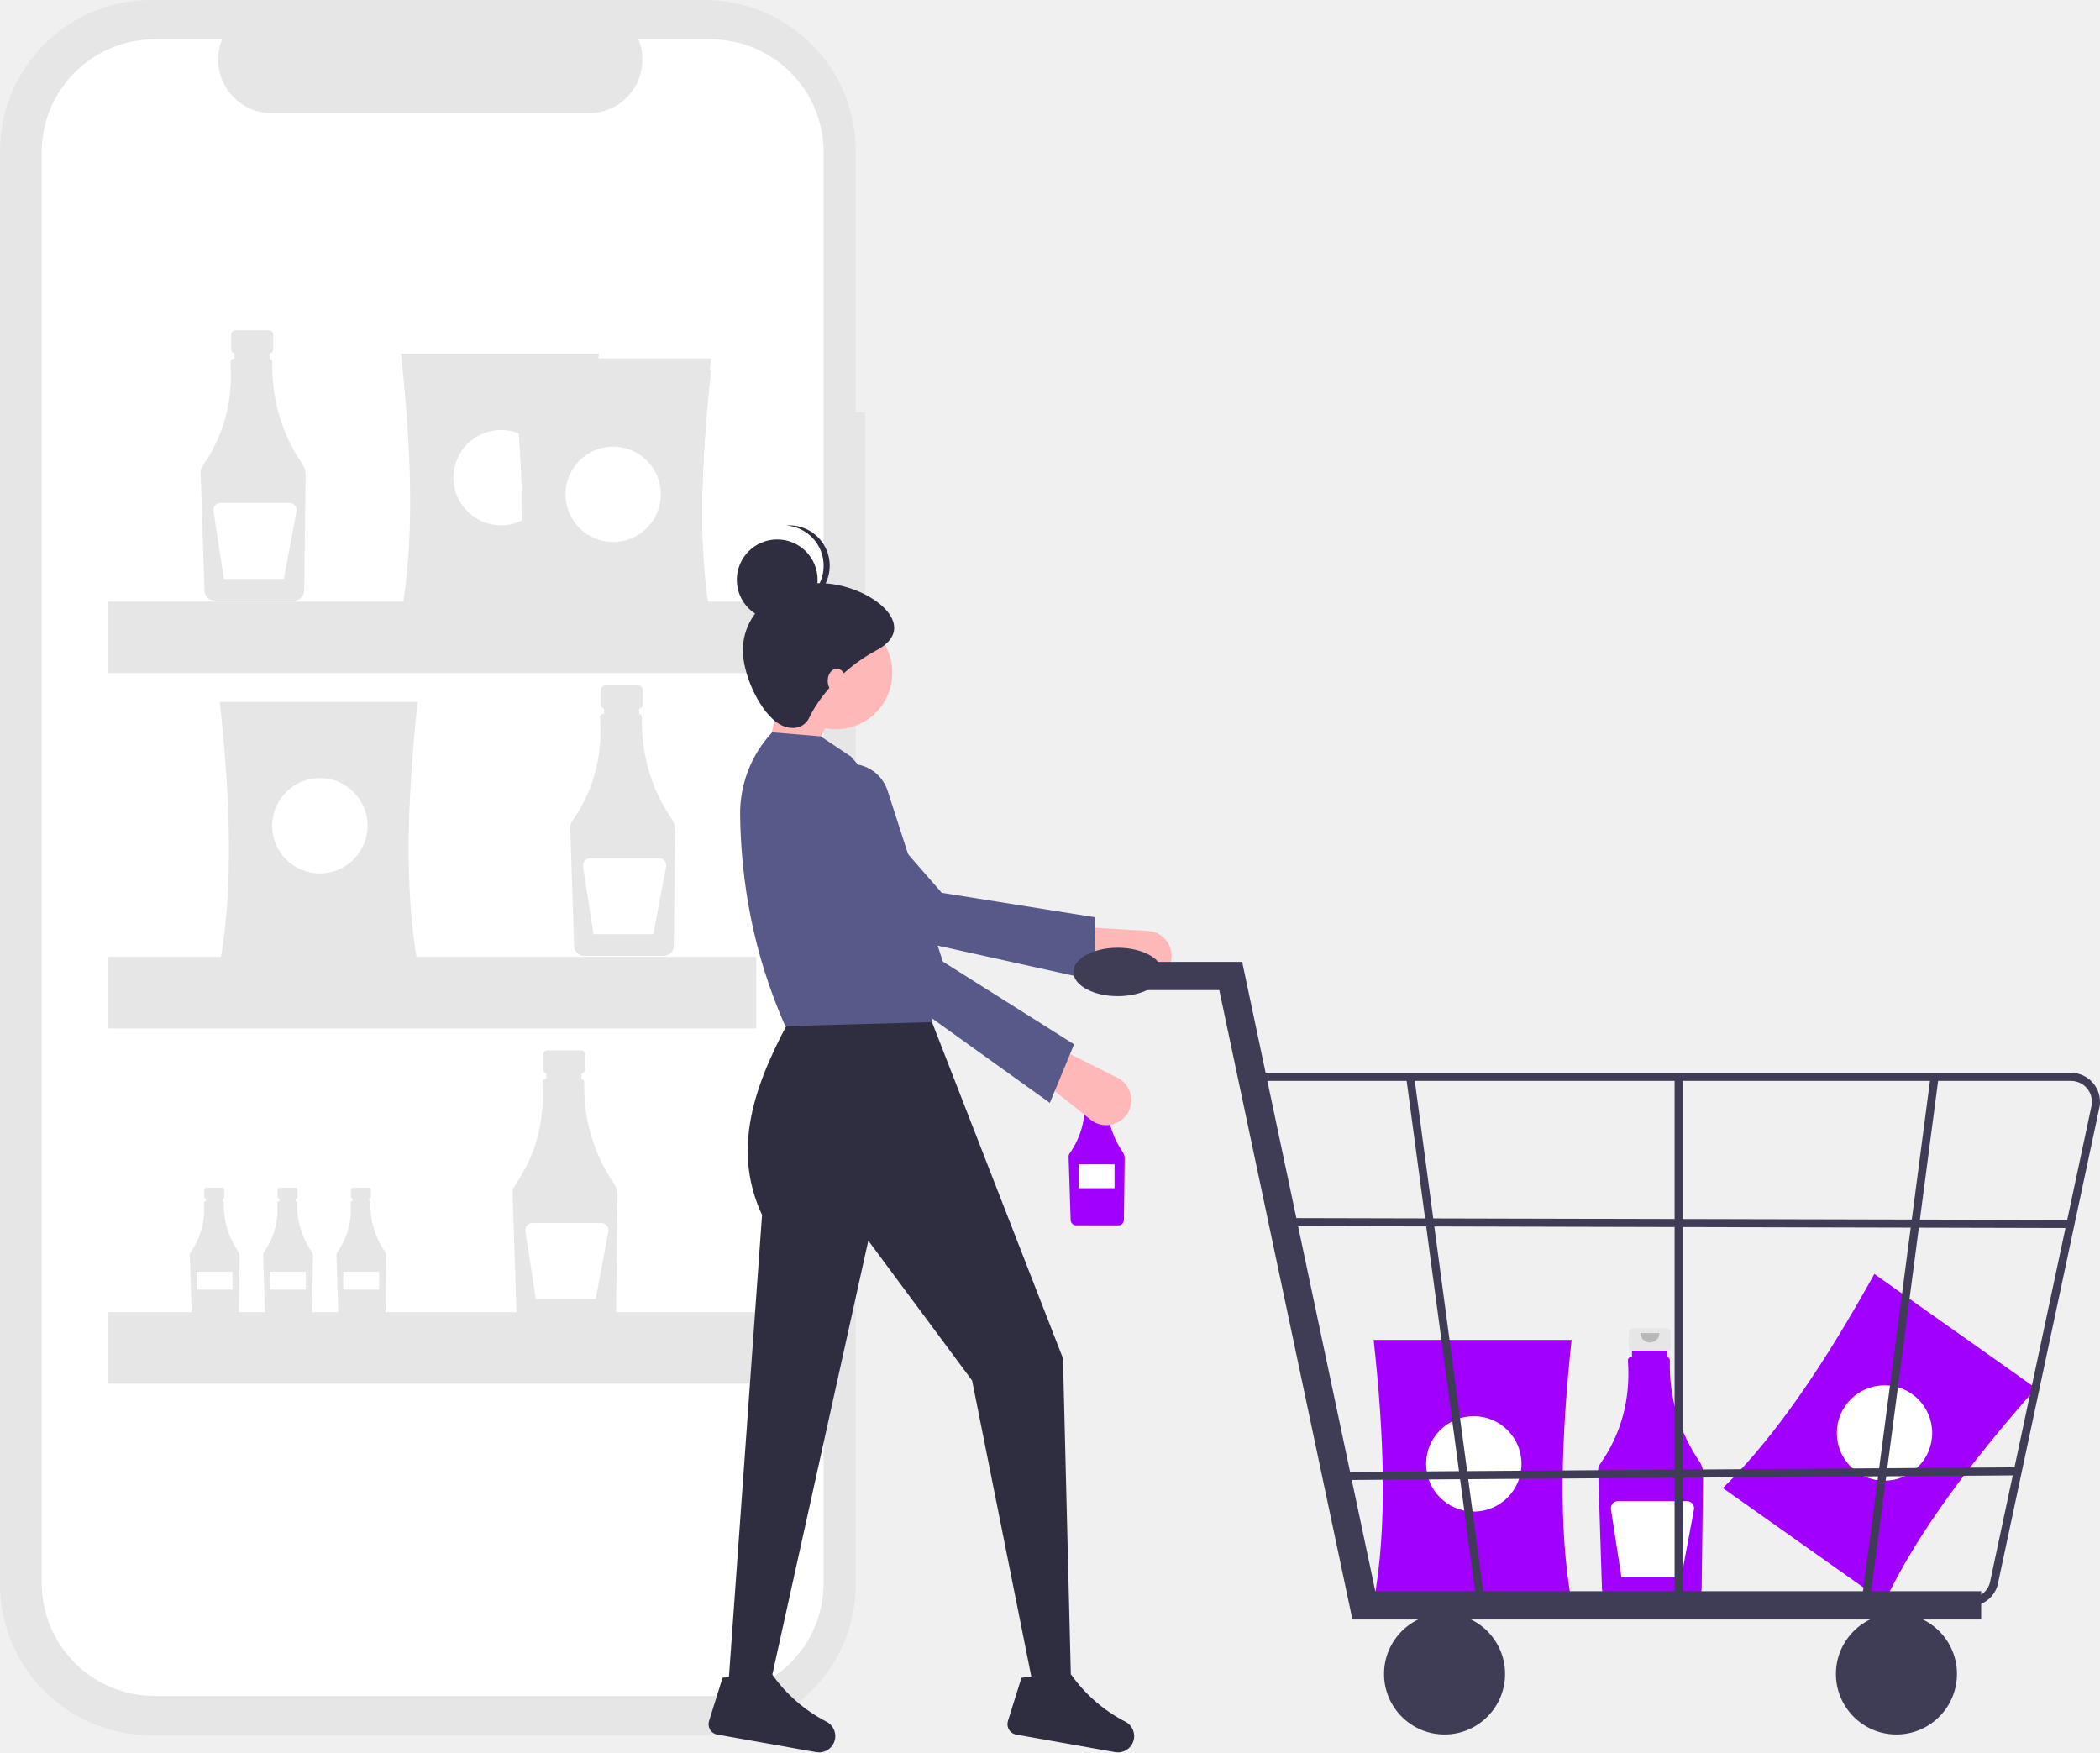
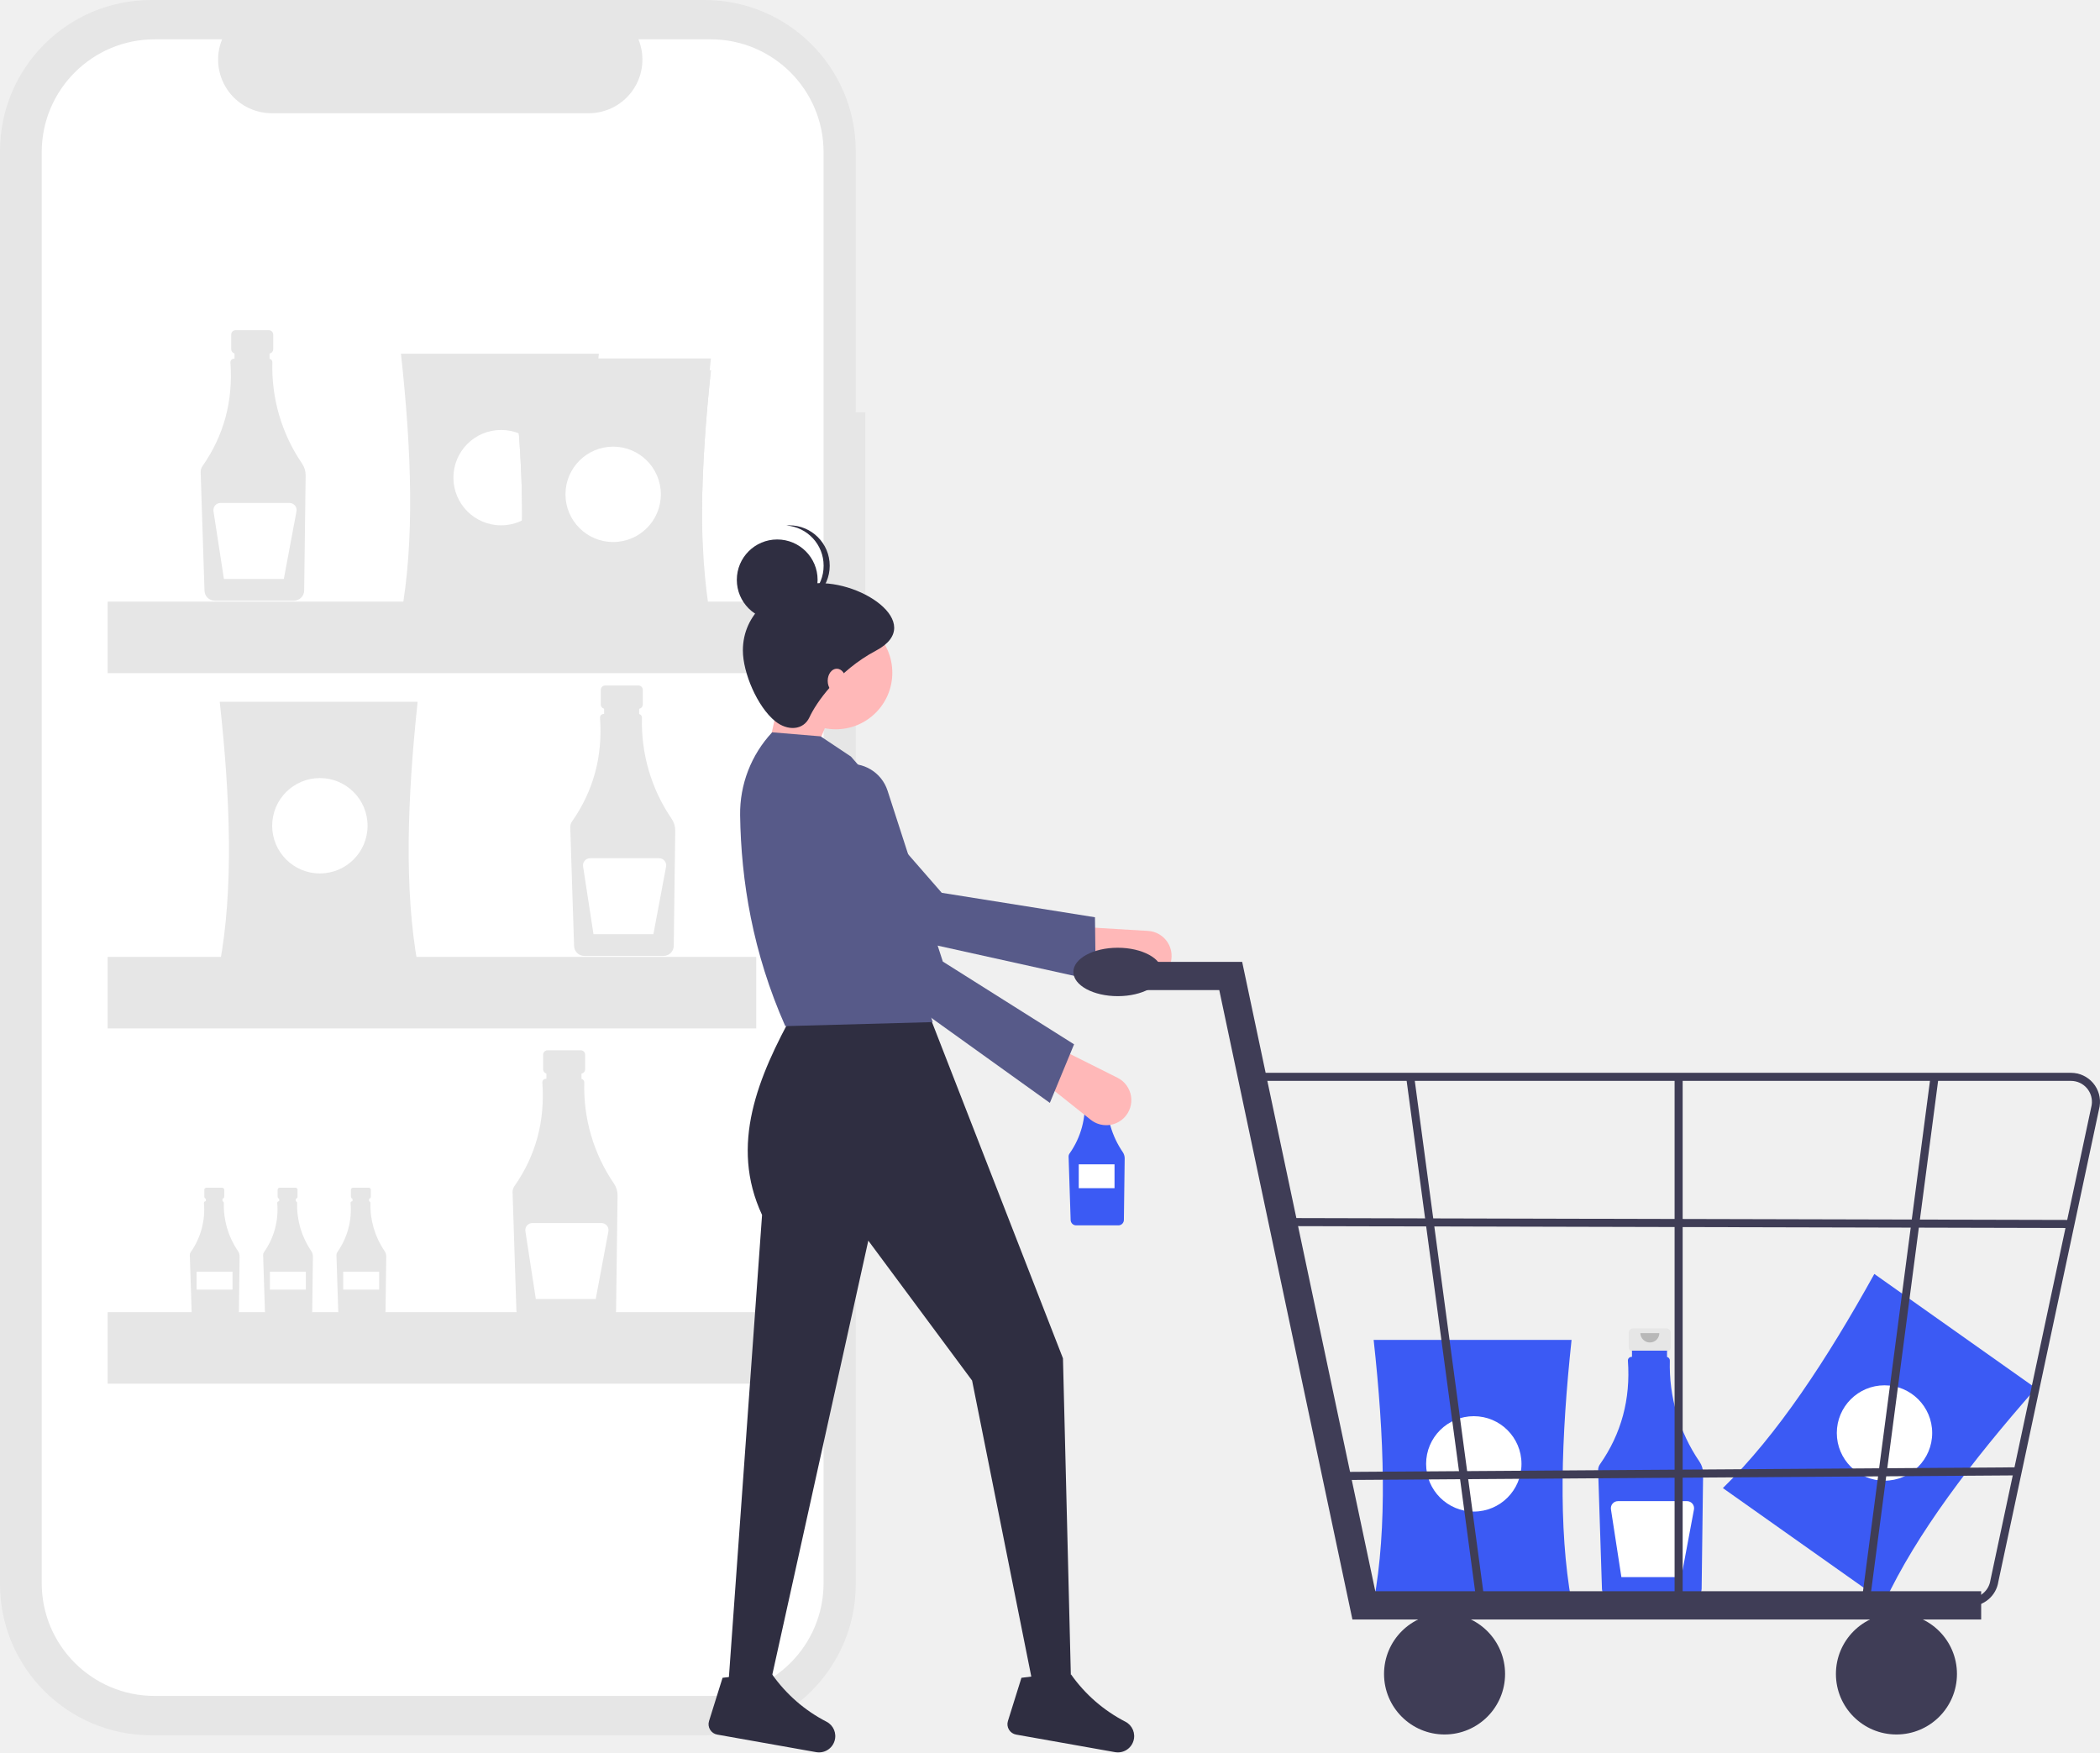
<svg xmlns="http://www.w3.org/2000/svg" id="b0613604-cb64-4fd5-a4c3-be829c572cfc" data-name="Layer 1" width="888" height="741.048" viewBox="0 0 888 741.048">
  <path d="M521.896,253.856H517.864v-110.453a63.927,63.927,0,0,0-63.927-63.927H219.927A63.927,63.927,0,0,0,156,143.403V749.357A63.927,63.927,0,0,0,219.927,813.284H453.937a63.927,63.927,0,0,0,63.927-63.927V332.478h4.032Z" transform="translate(-156 -79.47583)" fill="#e6e6e6" />
  <path d="M456.516,96.107h-30.546a22.681,22.681,0,0,1-21,31.247H270.91a22.681,22.681,0,0,1-21-31.247h-28.53a47.74,47.74,0,0,0-47.74,47.74V748.912a47.74,47.74,0,0,0,47.74,47.74H456.516a47.74,47.74,0,0,0,47.74-47.74V143.848A47.74,47.74,0,0,0,456.516,96.107Z" transform="translate(-156 -79.47583)" fill="#fff" />
  <path d="M269.672,219.111H255.633a1.861,1.861,0,0,0-1.861,1.861v6.162a1.861,1.861,0,0,0,1.861,1.861h2.327v9.233h9.386v-9.233h2.327a1.861,1.861,0,0,0,1.861-1.861v-6.162A1.861,1.861,0,0,0,269.672,219.111Z" transform="translate(-156 -79.47583)" fill="#e6e6e6" />
  <path d="M283.734,275.507a72.178,72.178,0,0,1-12.557-42.794,1.522,1.522,0,0,0-1.188-1.519v-2.663H255.162v2.626h-.204a1.521,1.521,0,0,0-1.519,1.523q0.0.055.004.111,1.752,24.425-11.833,43.808a4.193,4.193,0,0,0-.759,2.541l1.621,50.151a4.341,4.341,0,0,0,4.304,4.19h33.537a4.343,4.343,0,0,0,4.307-4.264l.625-48.693A8.788,8.788,0,0,0,283.734,275.507Z" transform="translate(-156 -79.47583)" fill="#e6e6e6" />
  <path d="M278.425,292.166H249.234a2.997,2.997,0,0,0-2.962,3.453l4.411,28.673h25.33l5.358-28.577a2.997,2.997,0,0,0-2.946-3.549Z" transform="translate(-156 -79.47583)" fill="#fff" />
  <path d="M425.957,369.345H411.917a1.861,1.861,0,0,0-1.861,1.861v6.162a1.861,1.861,0,0,0,1.861,1.861h2.327v9.233h9.386V379.23h2.327a1.861,1.861,0,0,0,1.861-1.861v-6.162A1.861,1.861,0,0,0,425.957,369.345Z" transform="translate(-156 -79.47583)" fill="#e6e6e6" />
  <path d="M440.019,425.742a72.178,72.178,0,0,1-12.557-42.794,1.522,1.522,0,0,0-1.188-1.519V378.767H411.446v2.626h-.204a1.521,1.521,0,0,0-1.519,1.523q0.0.055.004.111,1.752,24.425-11.833,43.808a4.193,4.193,0,0,0-.759,2.541l1.621,50.151a4.341,4.341,0,0,0,4.304,4.19h33.537a4.343,4.343,0,0,0,4.307-4.264l.625-48.693A8.788,8.788,0,0,0,440.019,425.742Z" transform="translate(-156 -79.47583)" fill="#e6e6e6" />
  <path d="M434.71,442.401H405.518a2.997,2.997,0,0,0-2.962,3.453l4.411,28.673h25.33l5.358-28.577a2.997,2.997,0,0,0-2.946-3.549Z" transform="translate(-156 -79.47583)" fill="#fff" />
  <path d="M249.935,581.733h-6.659a.883.883,0,0,0-.883.883v2.923a.883.883,0,0,0,.883.883h1.104v4.38h4.452v-4.38H249.935a.883.883,0,0,0,.883-.883v-2.923A.883.883,0,0,0,249.935,581.733Z" transform="translate(-156 -79.47583)" fill="#e6e6e6" />
  <path d="M256.605,608.484a34.237,34.237,0,0,1-5.956-20.299.722.722,0,0,0-.564-.721v-1.263H243.052v1.245h-.097a.722.722,0,0,0-.721.723q0,.026.002.053a31.246,31.246,0,0,1-5.613,20.78,1.989,1.989,0,0,0-.36,1.205l.769,23.789a2.059,2.059,0,0,0,2.042,1.988h15.908a2.06,2.06,0,0,0,2.043-2.023l.296-23.097A4.168,4.168,0,0,0,256.605,608.484Z" transform="translate(-156 -79.47583)" fill="#e6e6e6" />
  <rect x="83.137" y="537.753" width="15.179" height="7.59" fill="#fff" />
  <path d="M280.935,581.733h-6.659a.883.883,0,0,0-.883.883v2.923a.883.883,0,0,0,.883.883h1.104v4.38h4.452v-4.38H280.935a.883.883,0,0,0,.883-.883v-2.923A.883.883,0,0,0,280.935,581.733Z" transform="translate(-156 -79.47583)" fill="#e6e6e6" />
  <path d="M287.605,608.484a34.237,34.237,0,0,1-5.956-20.299.722.722,0,0,0-.564-.721v-1.263H274.052v1.245h-.097a.722.722,0,0,0-.721.723q0,.026.002.053a31.246,31.246,0,0,1-5.613,20.78,1.989,1.989,0,0,0-.36,1.205l.769,23.789a2.059,2.059,0,0,0,2.042,1.988h15.908a2.06,2.06,0,0,0,2.043-2.023l.296-23.097A4.168,4.168,0,0,0,287.605,608.484Z" transform="translate(-156 -79.47583)" fill="#e6e6e6" />
  <rect x="114.137" y="537.753" width="15.179" height="7.59" fill="#fff" />
  <path d="M311.935,581.733h-6.659a.883.883,0,0,0-.883.883v2.923a.883.883,0,0,0,.883.883h1.104v4.38h4.452v-4.38H311.935a.883.883,0,0,0,.883-.883v-2.923A.883.883,0,0,0,311.935,581.733Z" transform="translate(-156 -79.47583)" fill="#e6e6e6" />
  <path d="M318.605,608.484a34.237,34.237,0,0,1-5.956-20.299.722.722,0,0,0-.564-.721v-1.263H305.052v1.245h-.097a.722.722,0,0,0-.721.723q0,.026.002.053a31.246,31.246,0,0,1-5.613,20.78,1.989,1.989,0,0,0-.36,1.205l.769,23.789a2.059,2.059,0,0,0,2.042,1.988h15.908a2.06,2.06,0,0,0,2.043-2.023l.296-23.097A4.168,4.168,0,0,0,318.605,608.484Z" transform="translate(-156 -79.47583)" fill="#e6e6e6" />
  <rect x="145.137" y="537.753" width="15.179" height="7.59" fill="#fff" />
  <path d="M401.567,523.613H387.528a1.861,1.861,0,0,0-1.861,1.861v6.162a1.861,1.861,0,0,0,1.861,1.861h2.327v9.233h9.386v-9.233h2.327a1.861,1.861,0,0,0,1.861-1.861v-6.162A1.861,1.861,0,0,0,401.567,523.613Z" transform="translate(-156 -79.47583)" fill="#e6e6e6" />
  <path d="M415.629,580.01a72.178,72.178,0,0,1-12.557-42.794,1.522,1.522,0,0,0-1.188-1.519v-2.663H387.057v2.626h-.204a1.521,1.521,0,0,0-1.519,1.523q0.0.055.004.111,1.752,24.425-11.833,43.808a4.193,4.193,0,0,0-.759,2.541l1.621,50.151a4.341,4.341,0,0,0,4.304,4.19h33.537a4.343,4.343,0,0,0,4.307-4.264l.625-48.693A8.788,8.788,0,0,0,415.629,580.01Z" transform="translate(-156 -79.47583)" fill="#e6e6e6" />
  <path d="M410.32,596.668H381.129a2.997,2.997,0,0,0-2.962,3.453l4.411,28.673h25.33l5.358-28.577a2.997,2.997,0,0,0-2.946-3.549Z" transform="translate(-156 -79.47583)" fill="#fff" />
  <path d="M409.232,339.938H325.544c5.851-31.633,4.505-69.832,0-110.911h83.688C404.847,270.107,403.536,308.305,409.232,339.938Z" transform="translate(-156 -79.47583)" fill="#e6e6e6" />
  <circle cx="211.892" cy="201.982" r="20.166" fill="#fff" />
  <path d="M332.602,487.148H248.914c5.851-31.633,4.505-69.832,0-110.911H332.602C328.217,417.316,326.907,455.515,332.602,487.148Z" transform="translate(-156 -79.47583)" fill="#e6e6e6" />
  <circle cx="135.262" cy="349.192" r="20.166" fill="#fff" />
  <path d="M456.621,346.996H372.933c5.851-31.633,4.505-69.832,0-110.911h83.688C452.236,277.165,450.926,315.363,456.621,346.996Z" transform="translate(-156 -79.47583)" fill="#e6e6e6" />
  <circle cx="259.281" cy="209.04" r="20.166" fill="#fff" />
  <path d="M456.621,341.955H372.933c5.851-31.633,4.505-69.832,0-110.911h83.688C452.236,272.123,450.926,310.322,456.621,341.955Z" transform="translate(-156 -79.47583)" fill="#e6e6e6" />
  <circle cx="259.281" cy="203.998" r="20.166" fill="#fff" />
  <path d="M456.621,346.996H372.933c5.851-31.633,4.505-69.832,0-110.911h83.688C452.236,277.165,450.926,315.363,456.621,346.996Z" transform="translate(-156 -79.47583)" fill="#e6e6e6" />
  <circle cx="259.281" cy="209.04" r="20.166" fill="#fff" />
  <rect x="45.525" y="254.413" width="274.254" height="30.249" fill="#e6e6e6" />
  <rect x="45.525" y="404.647" width="274.254" height="30.249" fill="#e6e6e6" />
  <rect x="45.525" y="554.882" width="274.254" height="30.249" fill="#e6e6e6" />
-   <path d="M952.855,757.075l-68.325-48.326c23.044-22.448,44.002-54.411,64.046-90.551l68.325,48.326C989.599,697.53,966.471,727.96,952.855,757.075Z" transform="translate(-156 -79.47583)" fill="#a100ff" />
+   <path d="M952.855,757.075l-68.325-48.326c23.044-22.448,44.002-54.411,64.046-90.551l68.325,48.326C989.599,697.53,966.471,727.96,952.855,757.075Z" transform="translate(-156 -79.47583)" fill="#3b5af4" />
  <circle cx="796.873" cy="605.982" r="20.166" fill="#fff" />
  <path d="M623.262,536.554h-7.5a.994.994,0,0,0-.994.994v3.292a.994.994,0,0,0,.994.994h1.243v4.932h5.014v-4.932h1.243a.994.994,0,0,0,.994-.994v-3.292A.994.994,0,0,0,623.262,536.554Z" transform="translate(-156 -79.47583)" fill="#e6e6e6" />
-   <path d="M630.774,566.682a38.558,38.558,0,0,1-6.708-22.861.813.813,0,0,0-.635-.812v-1.422h-7.921v1.403h-.109a.813.813,0,0,0-.812.814q0,.03.002.059a35.189,35.189,0,0,1-6.322,23.403,2.24,2.24,0,0,0-.405,1.357l.866,26.792a2.319,2.319,0,0,0,2.299,2.238h17.916a2.32,2.32,0,0,0,2.301-2.278l.334-26.012A4.695,4.695,0,0,0,630.774,566.682Z" transform="translate(-156 -79.47583)" fill="#a100ff" />
+   <path d="M630.774,566.682a38.558,38.558,0,0,1-6.708-22.861.813.813,0,0,0-.635-.812v-1.422h-7.921v1.403h-.109a.813.813,0,0,0-.812.814q0,.03.002.059a35.189,35.189,0,0,1-6.322,23.403,2.24,2.24,0,0,0-.405,1.357l.866,26.792a2.319,2.319,0,0,0,2.299,2.238h17.916a2.32,2.32,0,0,0,2.301-2.278l.334-26.012A4.695,4.695,0,0,0,630.774,566.682Z" transform="translate(-156 -79.47583)" fill="#3b5af4" />
  <path d="M621.699,537.627a2.145,2.145,0,0,1-4.291,0" transform="translate(-156 -79.47583)" opacity="0.2" style="isolation:isolate" />
  <rect x="456.161" y="492.368" width="15.124" height="10.083" fill="#fff" />
  <path d="M860.602,641.218H846.563a1.861,1.861,0,0,0-1.861,1.861v6.162a1.861,1.861,0,0,0,1.861,1.861h2.327v9.233h9.386v-9.233h2.327a1.861,1.861,0,0,0,1.861-1.861V643.079A1.861,1.861,0,0,0,860.602,641.218Z" transform="translate(-156 -79.47583)" fill="#e6e6e6" />
-   <path d="M874.664,697.615a72.178,72.178,0,0,1-12.557-42.794,1.522,1.522,0,0,0-1.188-1.519v-2.663H846.092v2.626h-.204a1.521,1.521,0,0,0-1.519,1.523q0.0.055.004.111,1.752,24.425-11.833,43.808a4.193,4.193,0,0,0-.759,2.541l1.621,50.151a4.341,4.341,0,0,0,4.304,4.19h33.537a4.343,4.343,0,0,0,4.307-4.264l.625-48.693A8.788,8.788,0,0,0,874.664,697.615Z" transform="translate(-156 -79.47583)" fill="#a100ff" />
+   <path d="M874.664,697.615a72.178,72.178,0,0,1-12.557-42.794,1.522,1.522,0,0,0-1.188-1.519v-2.663H846.092v2.626h-.204a1.521,1.521,0,0,0-1.519,1.523q0.0.055.004.111,1.752,24.425-11.833,43.808a4.193,4.193,0,0,0-.759,2.541l1.621,50.151a4.341,4.341,0,0,0,4.304,4.19h33.537a4.343,4.343,0,0,0,4.307-4.264l.625-48.693A8.788,8.788,0,0,0,874.664,697.615Z" transform="translate(-156 -79.47583)" fill="#3b5af4" />
  <path d="M857.676,643.226a4.016,4.016,0,0,1-8.031,0" transform="translate(-156 -79.47583)" opacity="0.2" style="isolation:isolate" />
  <path d="M869.355,714.273H840.164a2.997,2.997,0,0,0-2.962,3.453l4.411,28.673h25.33l5.358-28.577a2.997,2.997,0,0,0-2.946-3.549Z" transform="translate(-156 -79.47583)" fill="#fff" />
-   <path d="M820.546,756.996H736.858c5.851-31.633,4.505-69.832,0-110.911H820.546C816.161,687.164,814.851,725.362,820.546,756.996Z" transform="translate(-156 -79.47583)" fill="#a100ff" />
+   <path d="M820.546,756.996H736.858c5.851-31.633,4.505-69.832,0-110.911H820.546C816.161,687.164,814.851,725.362,820.546,756.996Z" transform="translate(-156 -79.47583)" fill="#3b5af4" />
  <circle cx="623.206" cy="619.039" r="20.166" fill="#fff" />
  <polygon points="322.243 328.466 341.03 326.758 352.986 297.724 331.637 285.768 322.243 328.466" fill="#ffb8b8" />
  <path d="M650.66,487.65v0a10.593,10.593,0,0,0-9.202-14.517l-29.17-1.739-4.295,14.282,30.029,8.247A10.593,10.593,0,0,0,650.66,487.65Z" transform="translate(-156 -79.47583)" fill="#ffb8b8" />
  <path d="M619.339,494.163l-.321-26.8-64.793-10.339L504.31,399.777a16.338,16.338,0,0,0-21.294-2.912l0,0a16.338,16.338,0,0,0-2.846,24.922l41.18,50.678Z" transform="translate(-156 -79.47583)" fill="#575a89" />
  <path d="M463.726,795.643h17.079L523.168,604.109l43.887,59.169,25.619,128.095h16.225l-3.416-137.488-57.216-146.882H491.906c-15.402,27.874-27.485,56.608-13.663,86.251Z" transform="translate(-156 -79.47583)" fill="#2f2e41" />
  <path d="M582.204,807.276a4.457,4.457,0,0,0,3.476,5.718l41.793,7.417a6.876,6.876,0,0,0,7.801-4.713h0a6.834,6.834,0,0,0-3.342-8.126,63.902,63.902,0,0,1-23.048-20.038c-4.593,4.277-9.727,3.875-15.179.723l-5.782.723Z" transform="translate(-156 -79.47583)" fill="#2f2e41" />
  <path d="M455.818,807.276a4.457,4.457,0,0,0,3.476,5.718l41.793,7.417a6.876,6.876,0,0,0,7.801-4.713h0a6.834,6.834,0,0,0-3.342-8.126,63.902,63.902,0,0,1-23.048-20.038c-4.593,4.277-9.727,3.875-15.179.723l-5.782.723Z" transform="translate(-156 -79.47583)" fill="#2f2e41" />
  <circle cx="353.413" cy="284.487" r="23.911" fill="#ffb8b8" />
  <path d="M488.064,513.407,550.403,511.699l-18.308-57.62c11.377-18.239-.073-36.46-16.278-54.677l-12.809-8.54-20.495-1.708h0a50.314,50.314,0,0,0-13.549,35.05C469.369,452.032,474.297,482.324,488.064,513.407Z" transform="translate(-156 -79.47583)" fill="#575a89" />
  <path d="M631.291,552.192h0a10.593,10.593,0,0,0-2.749-16.966L602.409,522.151l-9.567,11.441,24.363,19.395A10.593,10.593,0,0,0,631.291,552.192Z" transform="translate(-156 -79.47583)" fill="#ffb8b8" />
  <path d="M599.933,545.858l10.248-24.765-55.502-34.994-23.37-72.268a16.338,16.338,0,0,0-18.432-11.054h0a16.338,16.338,0,0,0-12.421,21.793l17.923,62.791Z" transform="translate(-156 -79.47583)" fill="#575a89" />
  <path d="M470.13,354.569c0,9.304,6.042,23.712,13.663,29.889,5.128,4.156,11.905,3.981,14.517-1.708,2.68-5.836,11.919-19.552,28.181-28.181,21.678-11.503-7.688-31.182-28.181-28.181C482.911,328.643,470.13,339.005,470.13,354.569Z" transform="translate(-156 -79.47583)" fill="#2f2e41" />
  <circle cx="328.648" cy="245.205" r="17.079" fill="#2f2e41" />
  <path d="M504.289,318.703a17.069,17.069,0,0,0-15.798-17.015c.424-.032.849-.065,1.281-.065a17.079,17.079,0,0,1,0,34.159c-.432,0-.857-.033-1.281-.065A17.069,17.069,0,0,0,504.289,318.703Z" transform="translate(-156 -79.47583)" fill="#2f2e41" />
  <ellipse cx="353.84" cy="287.903" rx="3.843" ry="5.124" fill="#ffb8b8" />
  <polygon points="837.751 684.845 571.879 684.845 515.578 418.694 467.529 418.694 467.529 406.752 525.258 406.752 581.559 672.902 837.751 672.902 837.751 684.845" fill="#3f3d56" />
  <circle cx="610.841" cy="707.877" r="25.591" fill="#3f3d56" />
  <circle cx="801.923" cy="707.877" r="25.591" fill="#3f3d56" />
  <path d="M988.903,758.697H730.225L684.584,533.145h347.151a12.265,12.265,0,0,1,12.116,14.167l-42.833,201.025A12.204,12.204,0,0,1,988.903,758.697Zm-255.869-3.412H988.903a8.806,8.806,0,0,0,8.742-7.477l42.833-201.025a8.85,8.85,0,0,0-8.744-10.225H688.726Z" transform="translate(-156 -79.47583)" fill="#3f3d56" />
  <polygon points="624.513 678.499 594.623 455.653 597.989 455.097 627.879 677.943 624.513 678.499" fill="#3f3d56" />
  <polygon points="790.712 676.788 787.343 676.242 816.36 455.102 819.729 455.648 790.712 676.788" fill="#3f3d56" />
  <rect x="708.115" y="455.375" width="3.412" height="222.846" fill="#3f3d56" />
  <rect x="865.451" y="431.522" width="3.412" height="330.296" transform="translate(112.3889 1382.904) rotate(-89.86127)" fill="#3f3d56" />
  <rect x="718.838" y="700.962" width="290.178" height="3.412" transform="translate(-160.7831 -73.5538) rotate(-0.39166)" fill="#3f3d56" />
  <ellipse cx="472.648" cy="411.017" rx="18.767" ry="10.237" fill="#3f3d56" />
</svg>
